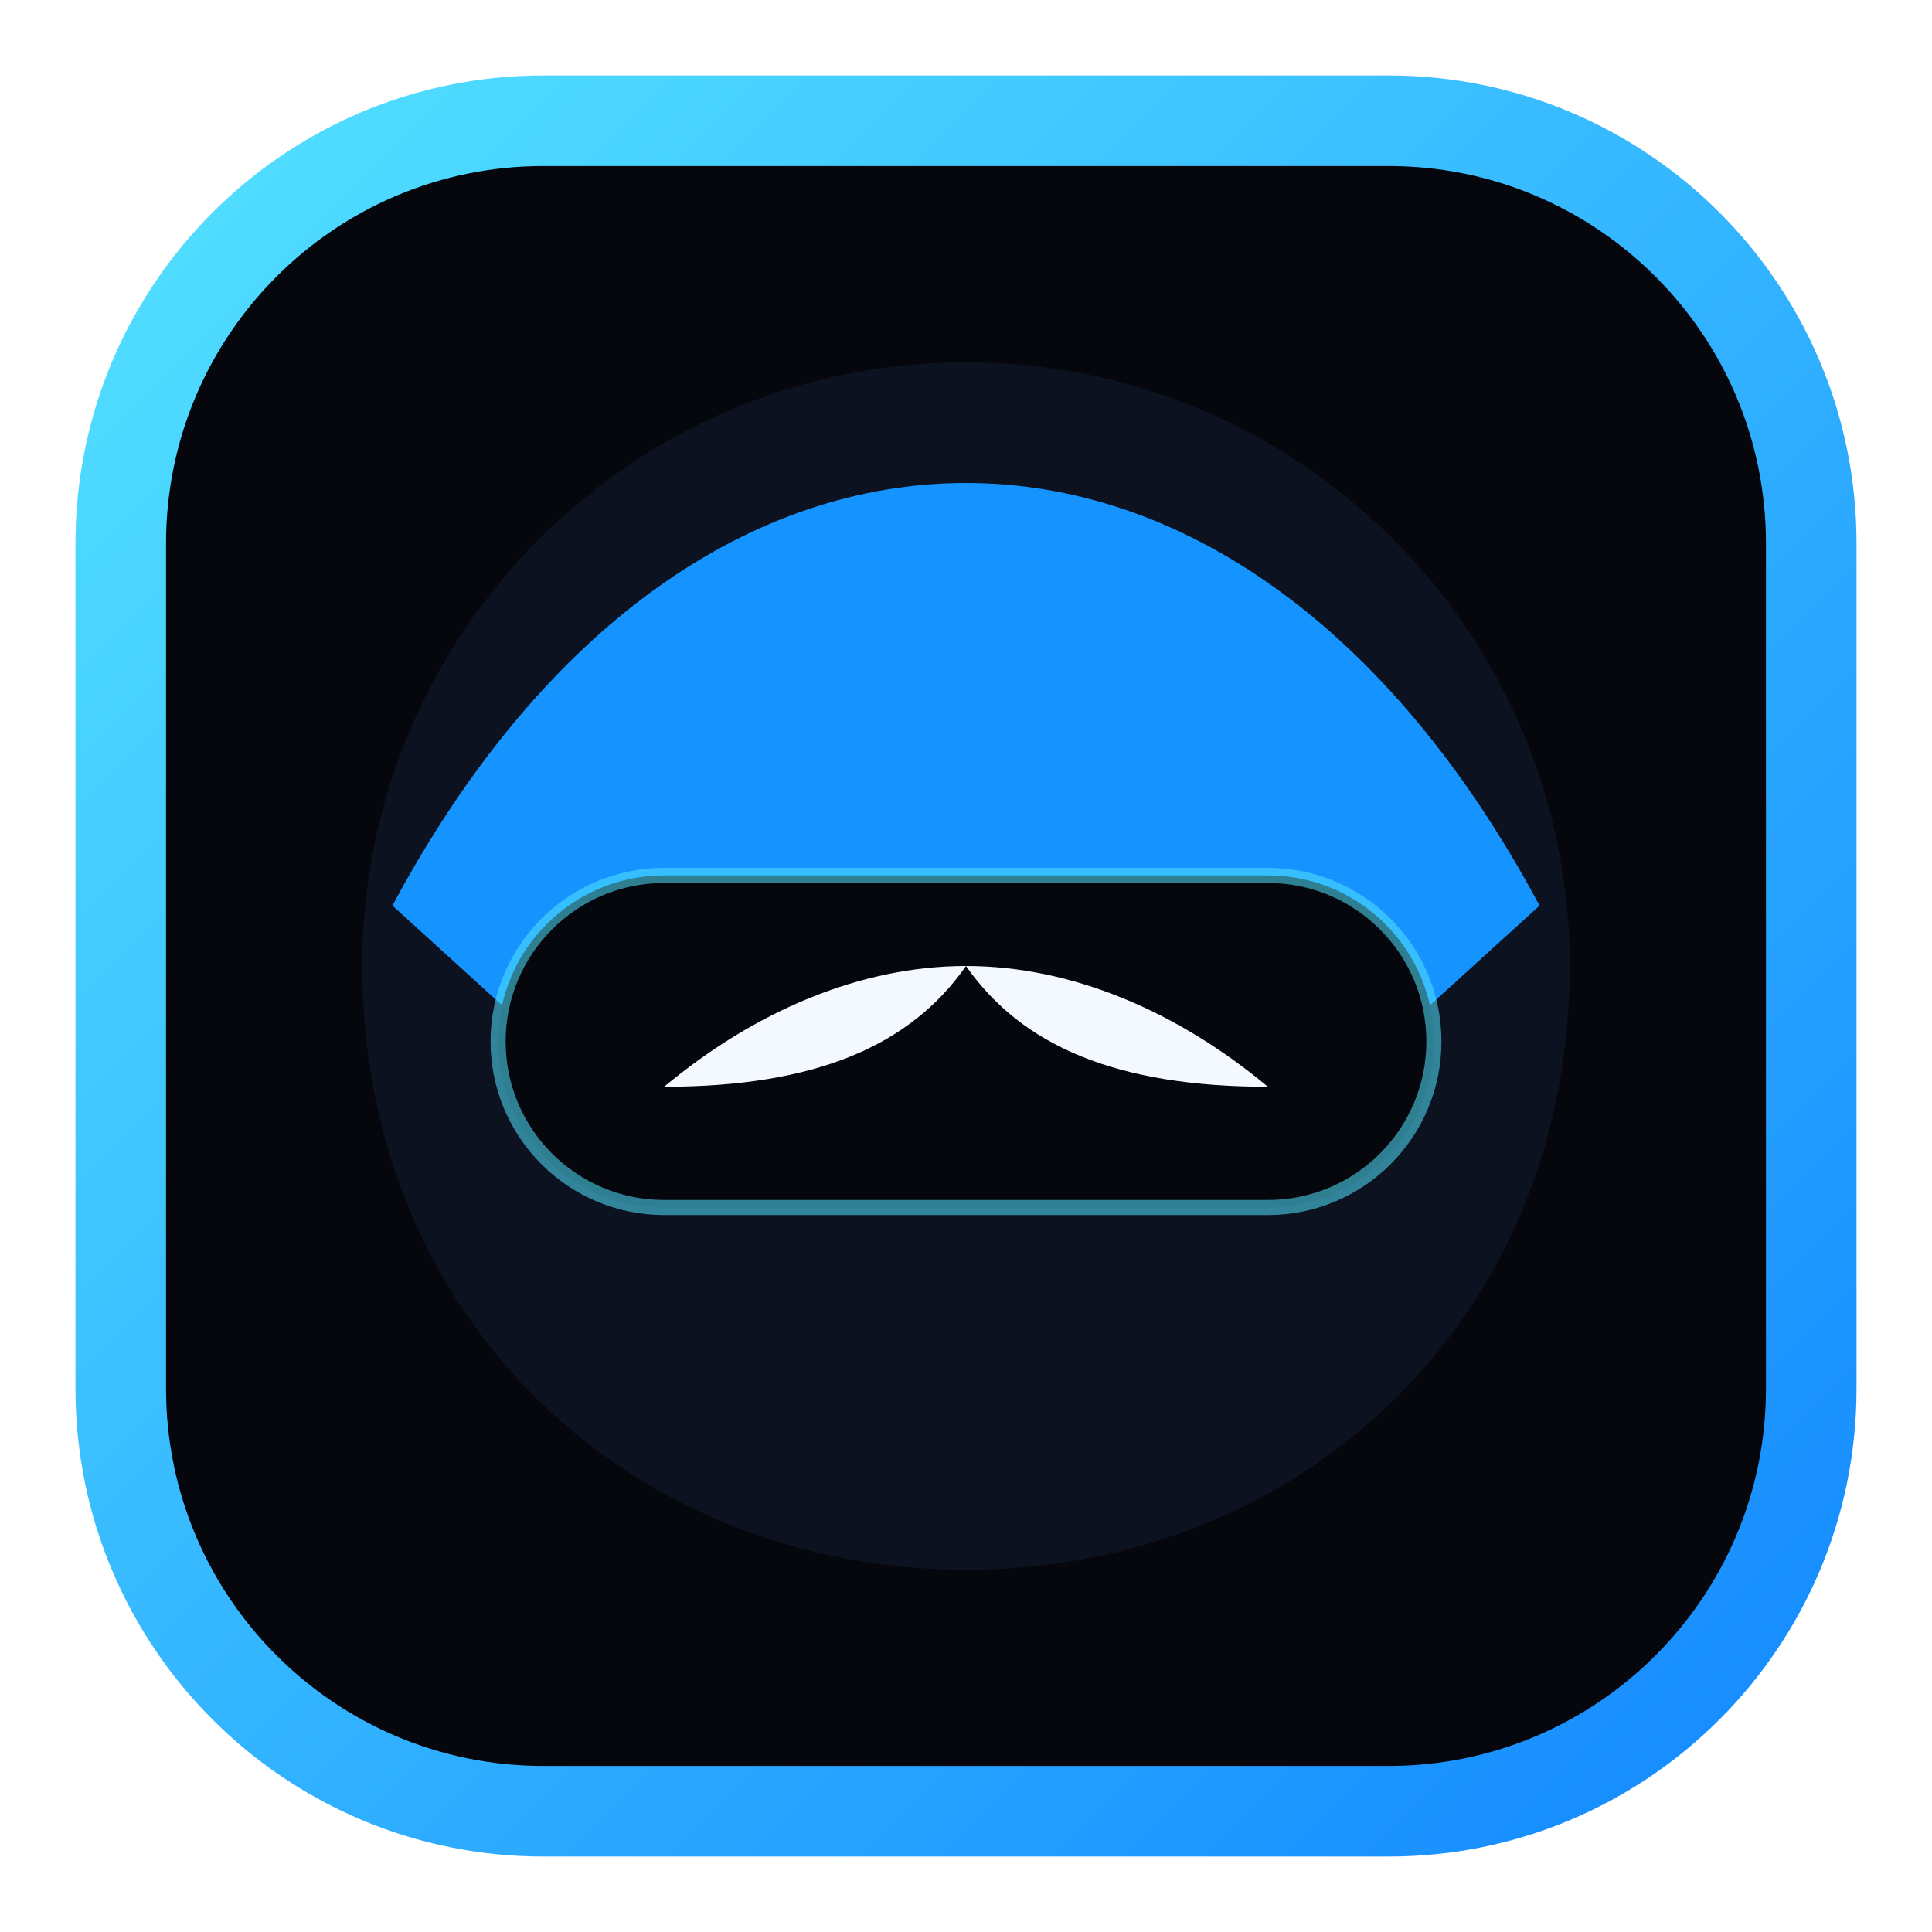
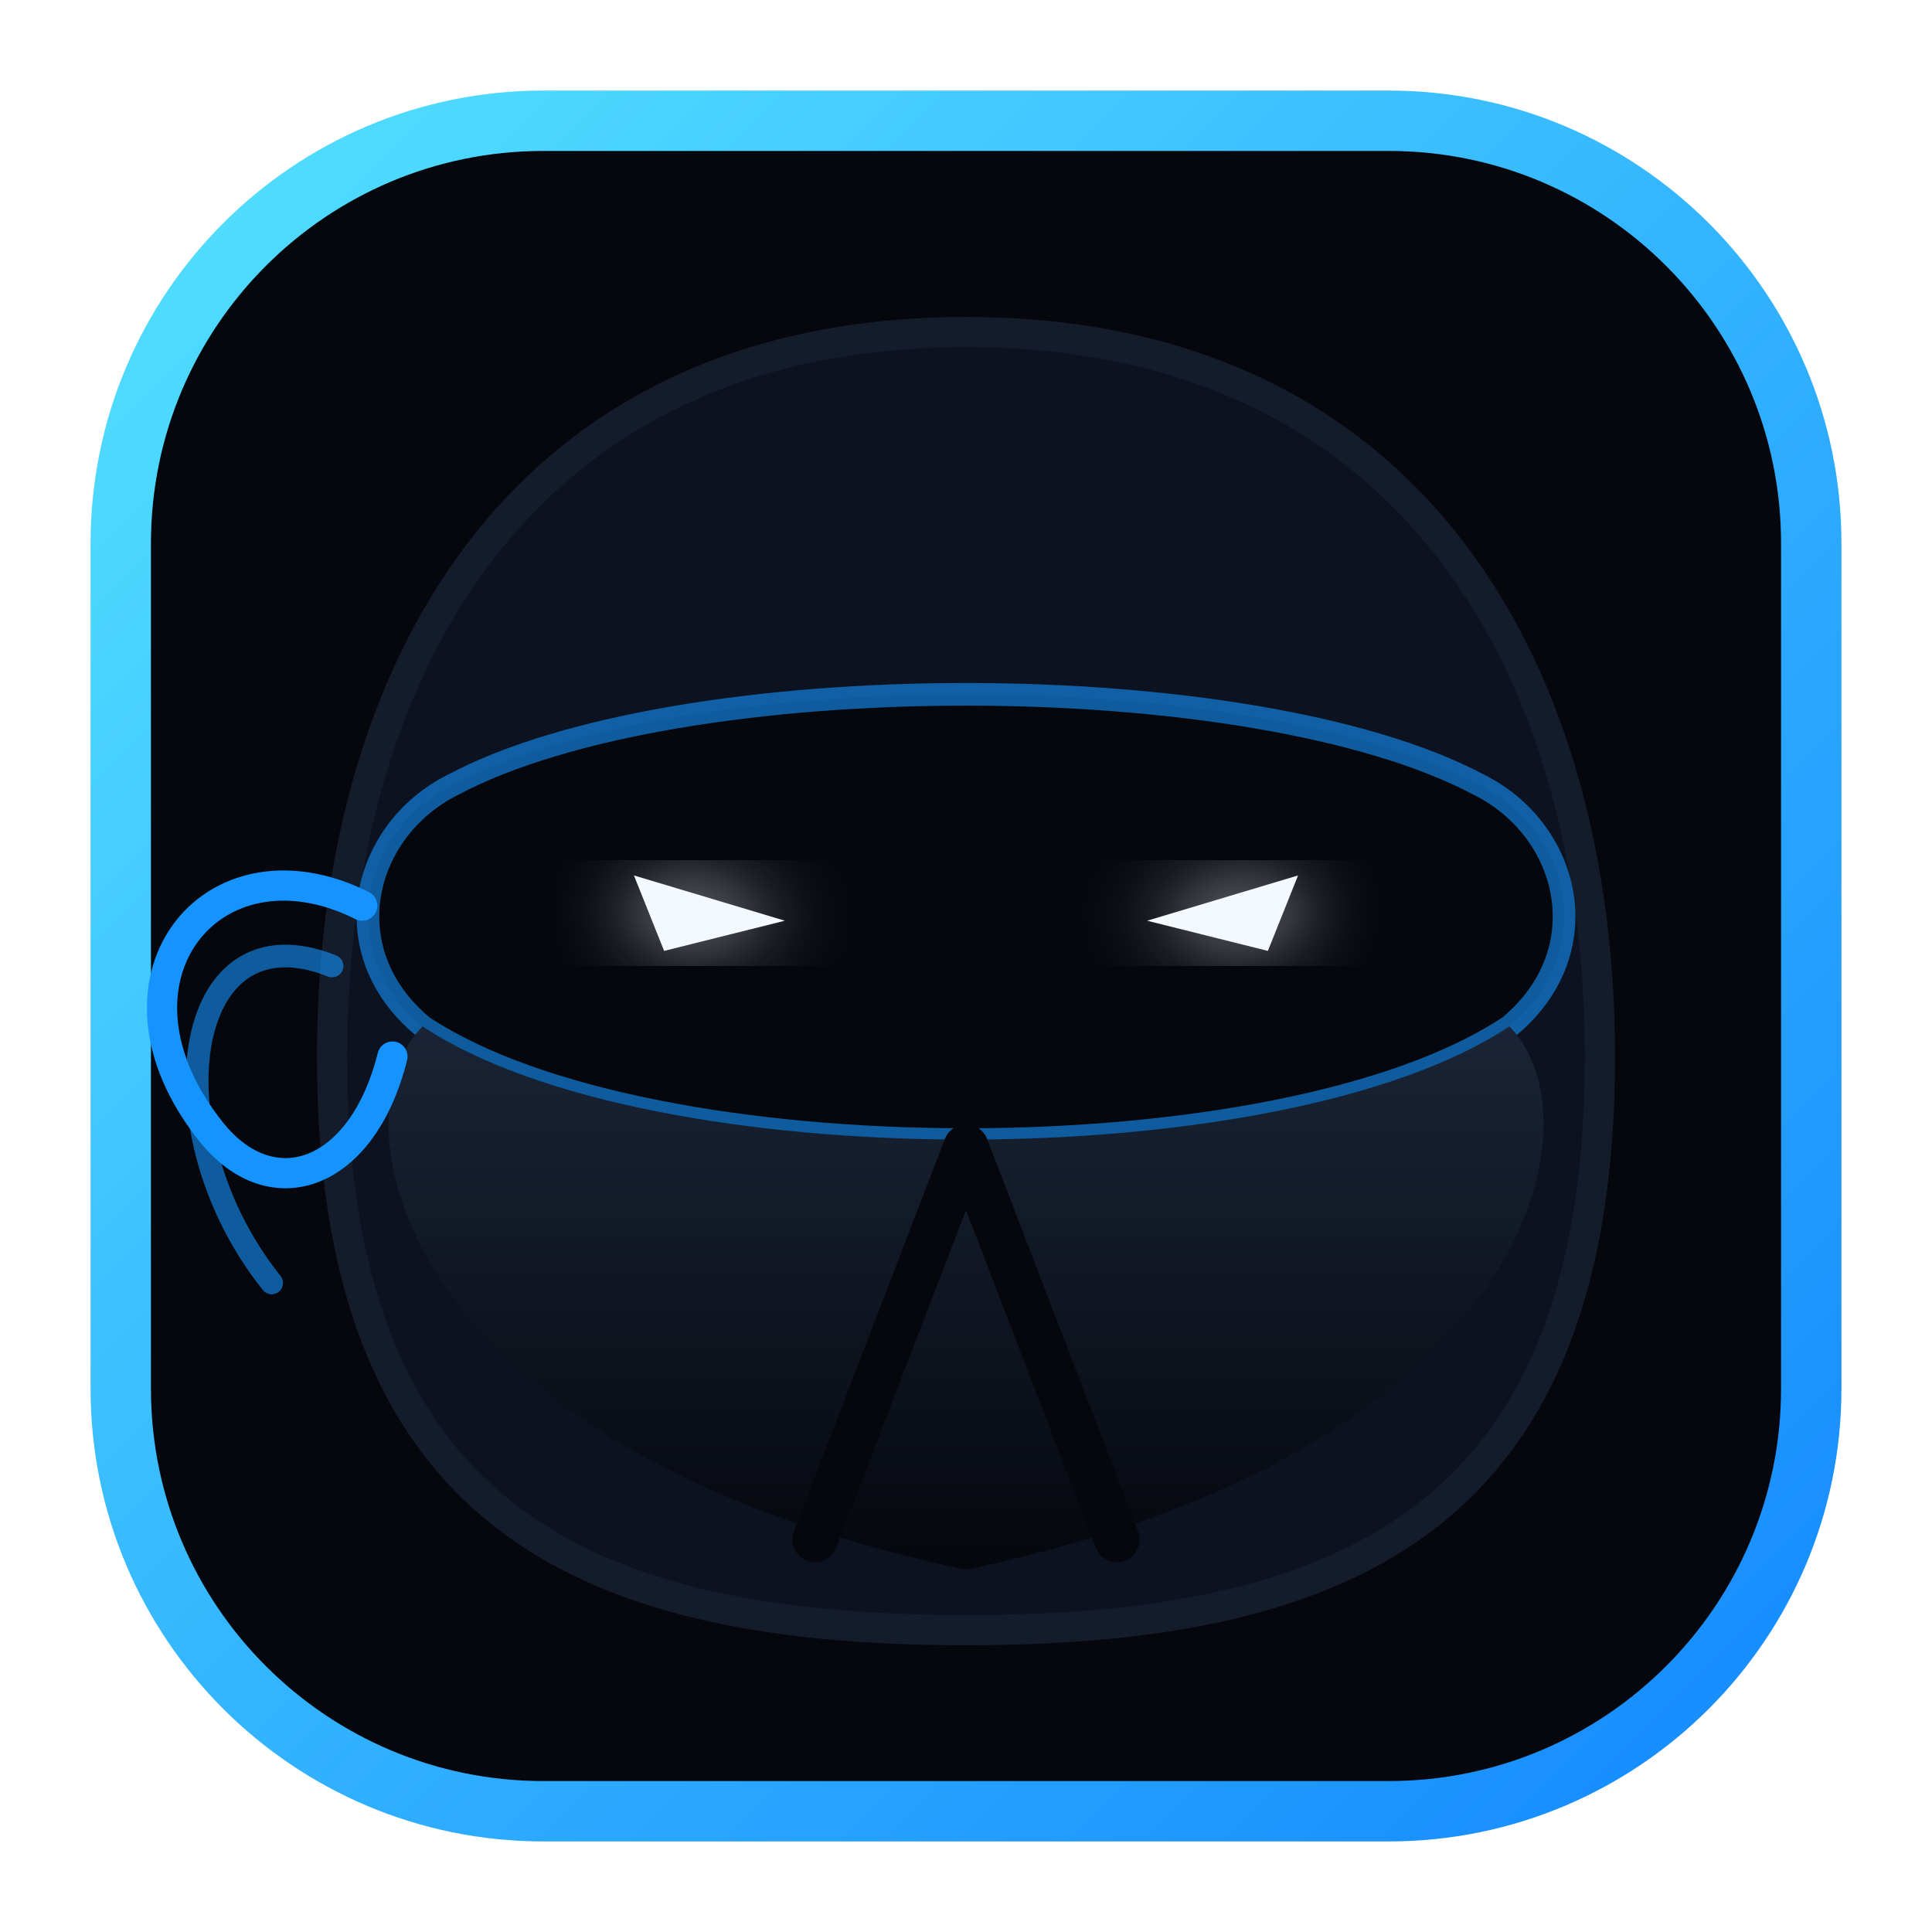
<svg xmlns="http://www.w3.org/2000/svg" viewBox="0 0 128 128" role="img" aria-label="Ninja icon">
  <defs>
    <linearGradient id="edge" x1="0%" x2="100%" y1="0%" y2="100%">
      <stop offset="0%" stop-color="#53E1FF" />
      <stop offset="100%" stop-color="#1489FF" />
    </linearGradient>
+     <linearGradient id="maskGrad" x1="0%" x2="0%" y1="0%" y2="100%">
+       <stop offset="0%" stop-color="#1A2436" />
+       <stop offset="100%" stop-color="#05070D" />
+     </linearGradient>
+     <radialGradient id="eyeGlow" cx="50%" cy="50%" r="50%">
+       <stop offset="0%" stop-color="#53E1FF" stop-opacity="0.8" />
+       <stop offset="100%" stop-color="#1489FF" stop-opacity="0" />
+     </radialGradient>
+     <filter id="neon" x="-20%" y="-20%" width="140%" height="140%">
+       <feGaussianBlur stdDeviation="3" result="blur" />
+       <feMerge>
+         <feMergeNode in="blur" />
+         <feMergeNode in="SourceGraphic" />
+       </feMerge>
+     </filter>
  </defs>
-   <rect x="8" y="8" width="112" height="112" rx="28" fill="#05070D" stroke="url(#edge)" stroke-width="6" />
-   <path d="M64 24c-22.1 0-40 17.9-40 40 0 23.5 17.9 40 40 40s40-16.5 40-40c0-22.1-17.9-40-40-40z" fill="#0C1220" />
-   <path d="M26 60c10-18.7 23.9-28 38-28s28 9.3 38 28l-11 10H37z" fill="#1594FF" />
-   <rect x="33" y="58" width="62" height="22" rx="11" fill="#05070D" stroke="#53E1FF" stroke-opacity=".55" />
-   <path d="M44 72c6-5 13-8 20-8-3.7 5.3-10 8-20 8z" fill="#F4F8FF" />
-   <path d="M84 72c-6-5-13-8-20-8 3.7 5.3 10 8 20 8z" fill="#F4F8FF" />
+   <rect x="8" y="8" width="112" height="112" rx="28" fill="#05070D" stroke="url(#edge)" stroke-width="4" />
+   <path d="M64 22 C34 22, 22 45, 22 70 C22 100, 38 108, 64 108 C90 108, 106 100, 106 70 C106 45, 94 22, 64 22 Z" fill="#0C1220" stroke="#141C2C" stroke-width="2" />
+   <path d="M30 52 C45 44, 83 44, 98 52 C104 55, 106 63, 100 68 C85 78, 43 78, 28 68 C22 63, 24 55, 30 52 Z" fill="#05070D" stroke="#1594FF" stroke-width="1.5" stroke-opacity="0.6" />
+   <path d="M28 68 C43 78, 85 78, 100 68 C106 74, 102 96, 64 104 C26 96, 22 74, 28 68 Z" fill="url(#maskGrad)" />
+   <path d="M64 76 L54 102 M64 76 L74 102" stroke="#05070D" stroke-width="3" stroke-linecap="round" />
+   <g filter="url(#neon)">
+     <path d="M42 58 L52 61 L44 63 Z" fill="#F4F8FF" />
+     <path d="M86 58 L76 61 L84 63 Z" fill="#F4F8FF" />
+   </g>
+   <path d="M24 60 C14 55, 6 65, 14 75 C18 80, 24 78, 26 70" fill="none" stroke="#1594FF" stroke-width="2" stroke-linecap="round" />
+   <path d="M22 64 C12 60, 10 75, 18 85" fill="none" stroke="#1594FF" stroke-width="1.5" stroke-linecap="round" stroke-opacity="0.6" />
</svg>
